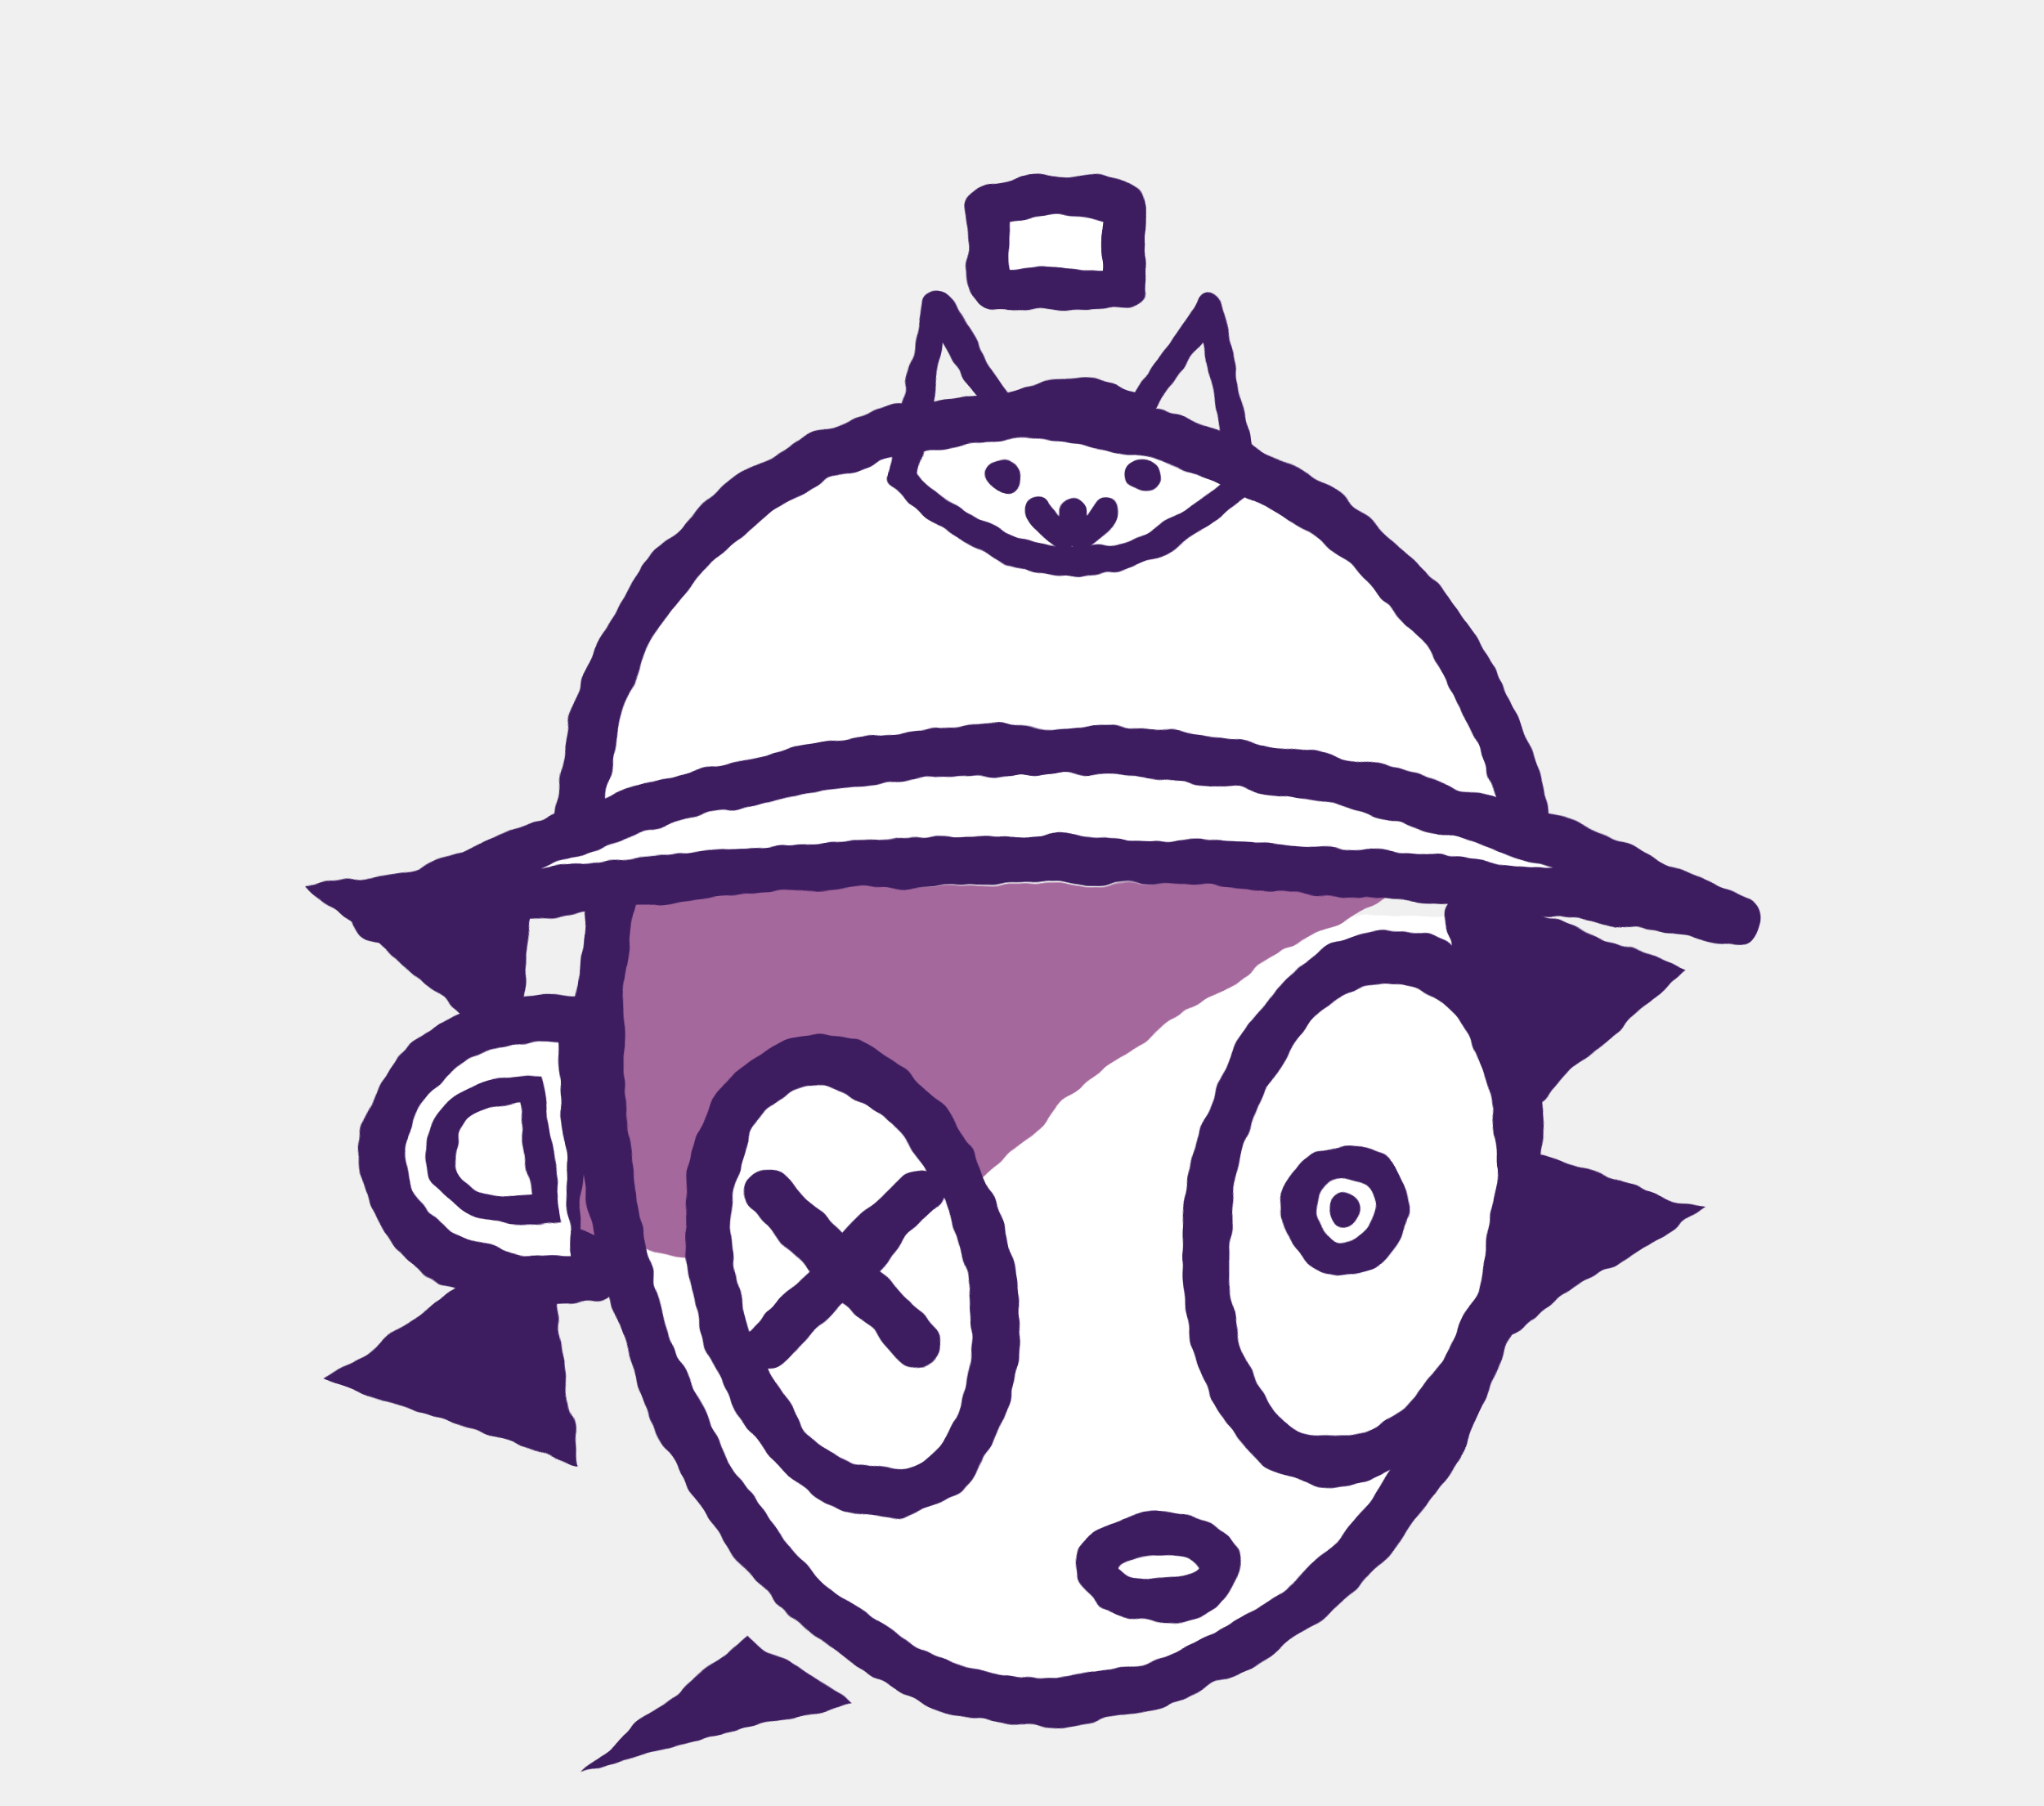
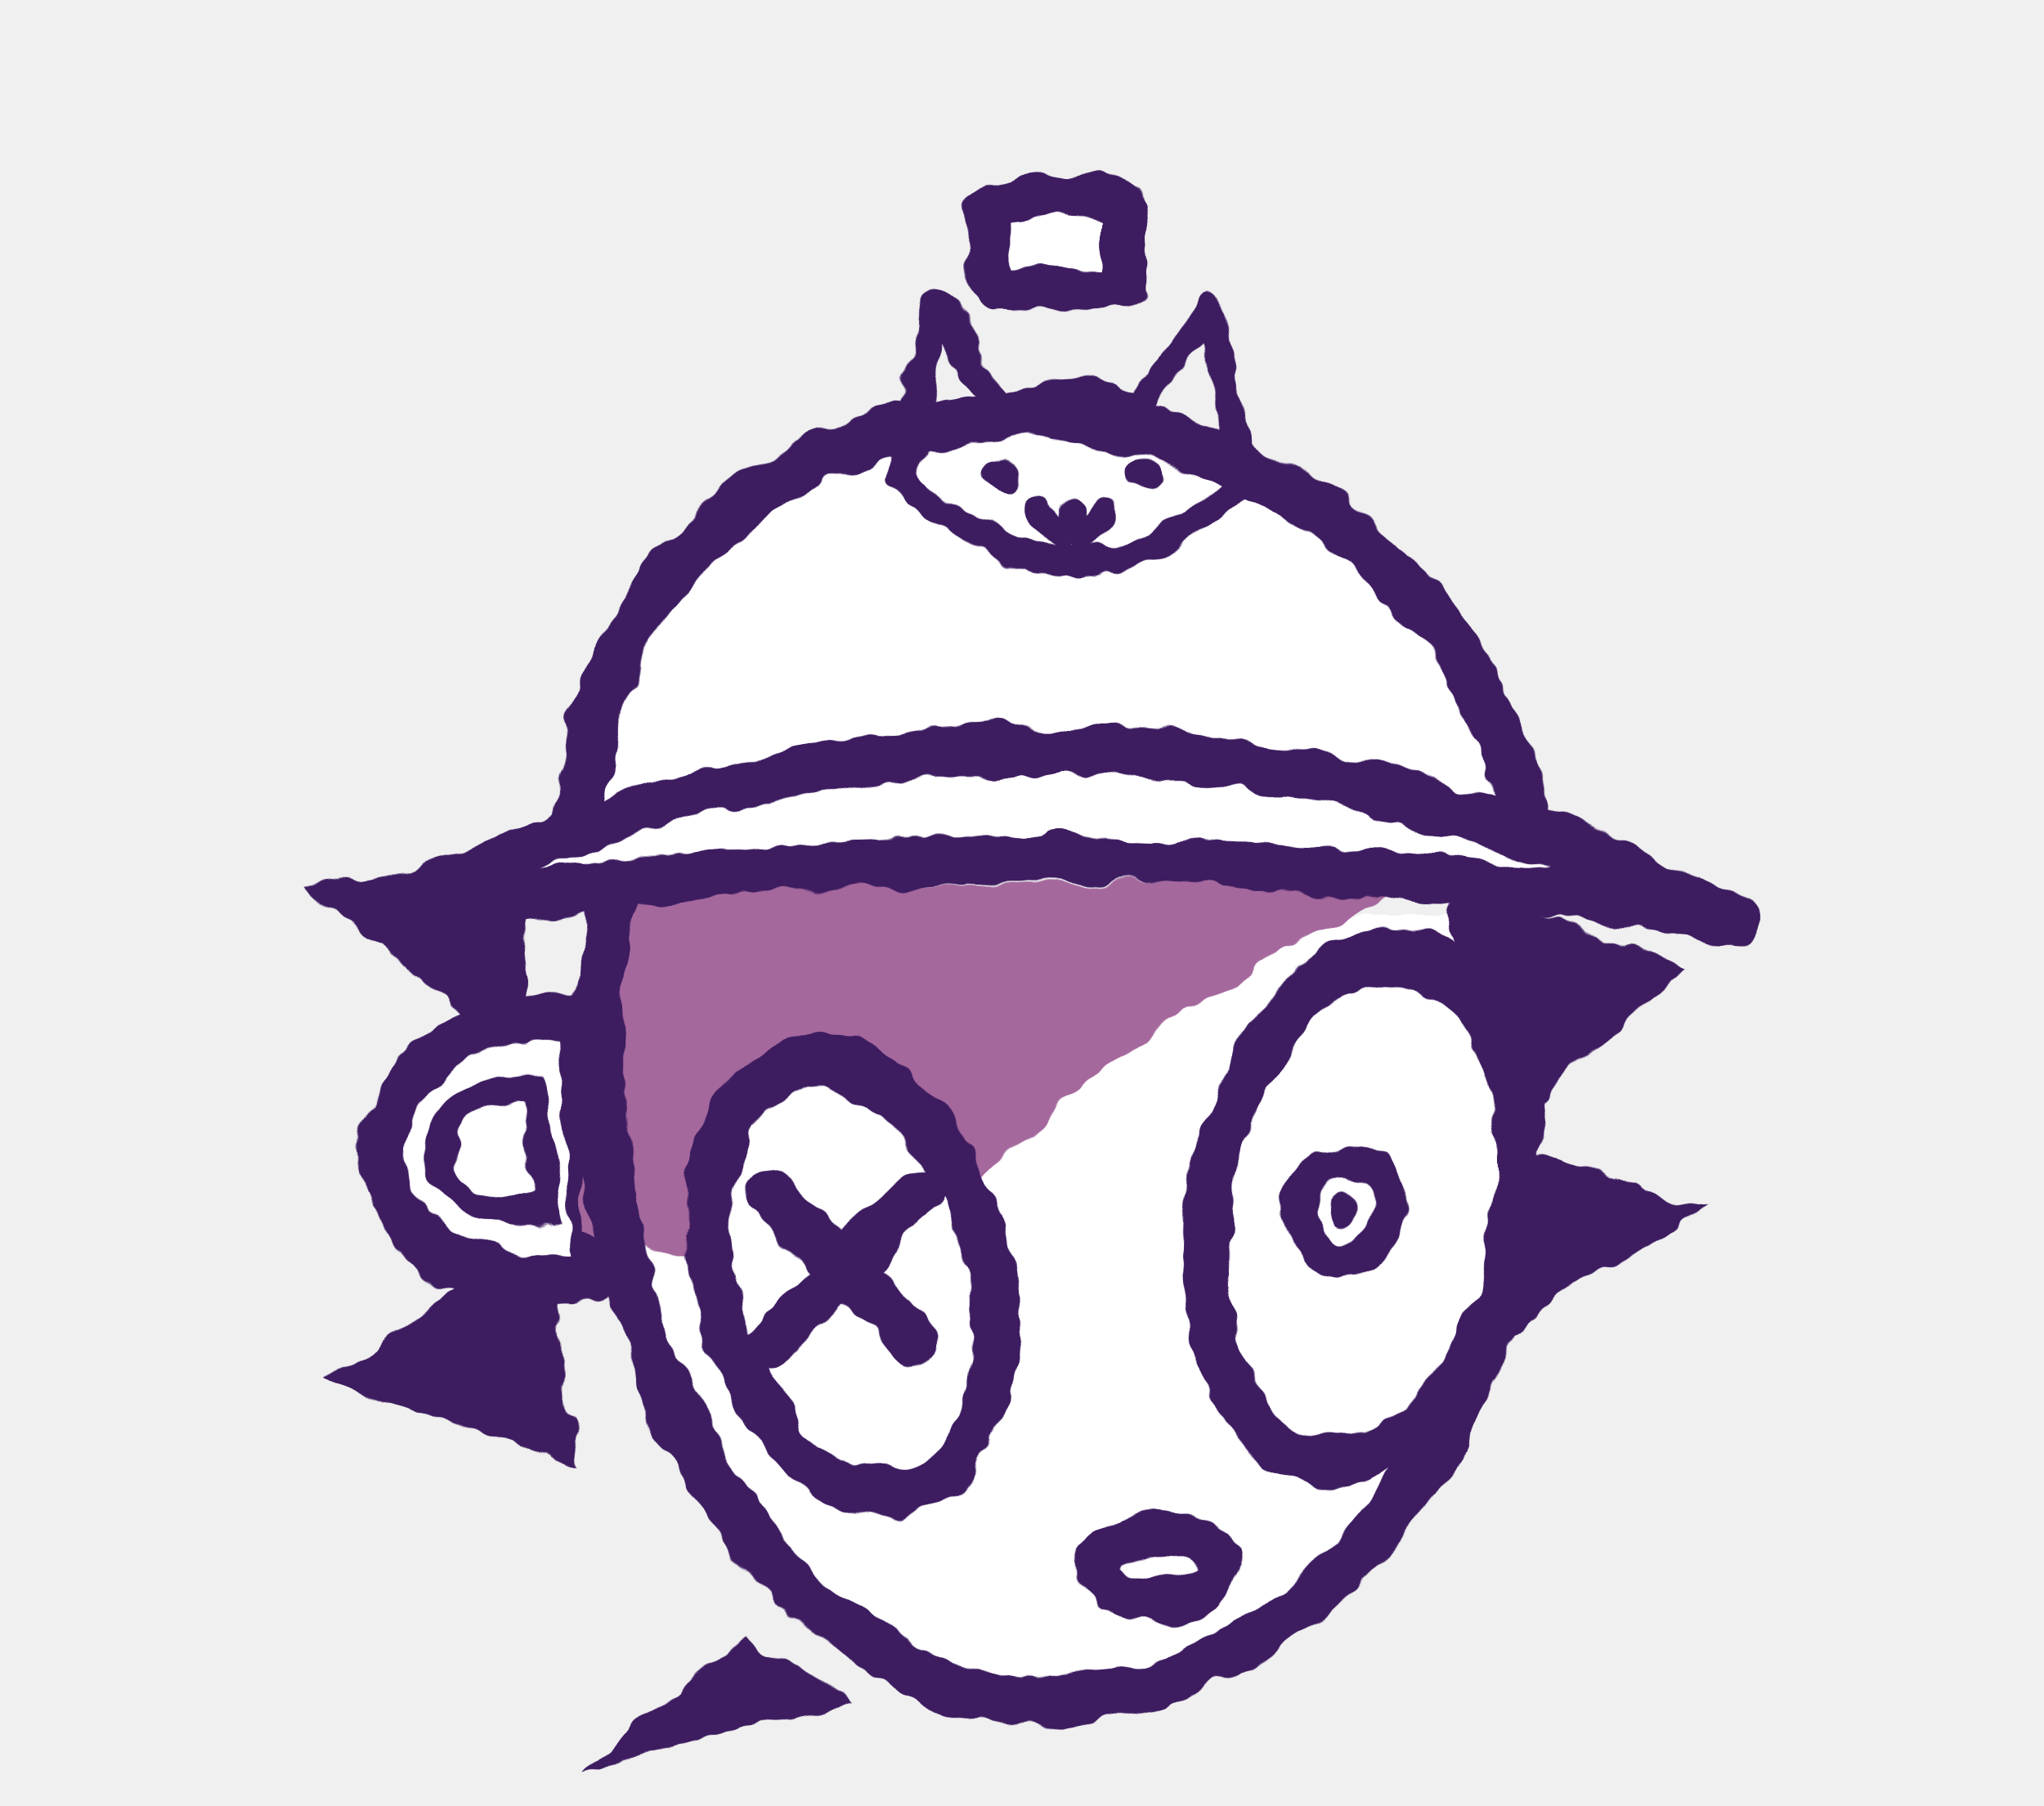
<svg xmlns="http://www.w3.org/2000/svg" viewBox="0 0 600 530">
  <defs>
    <filter id="jittery-edges" x="-5%" y="-5%" width="110%" height="110%">
-       <feTurbulence type="fractalNoise" baseFrequency="0.06" numOctaves="3" result="noise" seed="0" />
-       <feDisplacementMap in="SourceGraphic" in2="noise" scale="4" xChannelSelector="R" yChannelSelector="G" />
+       <feTurbulence type="fractalNoise" baseFrequency="0.06" numOctaves="3" result="noise">
+         <animate attributeName="seed" values="0;10;20;5;15;25" dur="0.8s" repeatCount="indefinite" calcMode="discrete" />
+       </feTurbulence>
+       <feDisplacementMap in="SourceGraphic" in2="noise" scale="8.0" xChannelSelector="R" yChannelSelector="G" />
    </filter>
  </defs>
  <g filter="url(#jittery-edges)">
    <path d="M 160 250 L 90 260 L 150 310 Z M 160 360 L 95 405 L 170 430 Z M 220 480 L 170 520 L 250 500 Z" fill="#3d1c60" />
    <path d="M 430 260 L 495 285 L 450 325 Z M 440 335 L 500 355 L 430 400 Z" fill="#3d1c60" />
    <path d="M 170 250 C 170 80, 420 80, 450 250 Z" fill="#ffffff" stroke="#3d1c60" stroke-width="14" stroke-linejoin="round" />
    <path d="M 290 85 L 290 60 Q 310 55 330 60 L 330 85 Z" fill="#ffffff" stroke="#3d1c60" stroke-width="12" stroke-linejoin="round" />
    <path d="M 170 300 C 100 290, 85 385, 175 375 Z" fill="#ffffff" stroke="#3d1c60" stroke-width="14" stroke-linecap="round" stroke-linejoin="round" />
    <path d="M 155 320 C 120 320, 120 360, 160 355 Z" fill="#ffffff" stroke="#3d1c60" stroke-width="8" />
    <path d="M 180 260 C 160 380, 220 500, 310 500 C 410 490, 470 380, 430 270 L 180 260 Z" fill="#ffffff" />
    <path d="M 180 260 L 170 360 Q 250 395 310 325 Q 360 285 415 260 L 180 260 Z" fill="#a5689d" />
    <path d="M 180 260 C 160 380, 220 500, 310 500 C 410 490, 470 380, 430 270" fill="none" stroke="#3d1c60" stroke-width="14" stroke-linecap="round" />
    <path d="M 110 270 Q 300 170 510 270 Q 300 235 110 270 Z" fill="#ffffff" stroke="#3d1c60" stroke-width="14" stroke-linejoin="round" />
    <ellipse cx="250" cy="375" rx="40" ry="65" fill="#ffffff" stroke="#3d1c60" stroke-width="14" transform="rotate(-15 250 375)" />
    <path d="M 225 350 L 270 395 M 270 350 L 225 395" stroke="#3d1c60" stroke-width="14" stroke-linecap="round" />
    <ellipse cx="400" cy="355" rx="45" ry="75" fill="#ffffff" stroke="#3d1c60" stroke-width="14" transform="rotate(10 400 355)" />
    <circle cx="395" cy="355" r="14" fill="none" stroke="#3d1c60" stroke-width="10" />
    <circle cx="395" cy="355" r="5" fill="#3d1c60" />
    <ellipse cx="340" cy="460" rx="18" ry="10" fill="none" stroke="#3d1c60" stroke-width="12" />
    <g stroke="#3d1c60" stroke-width="8" stroke-linecap="round" stroke-linejoin="round" fill="none">
      <path d="M 265 140 L 275 90 L 295 120" />
      <path d="M 295 120 Q 315 110 335 120" />
      <path d="M 335 120 L 355 90 L 365 140" />
      <path d="M 265 140 Q 315 190 365 140" />
      <path d="M 305 150 Q 315 165 315 150 Q 315 165 325 150" />
    </g>
    <circle cx="295" cy="140" r="5" fill="#3d1c60" />
    <circle cx="335" cy="140" r="5" fill="#3d1c60" />
  </g>
</svg>
